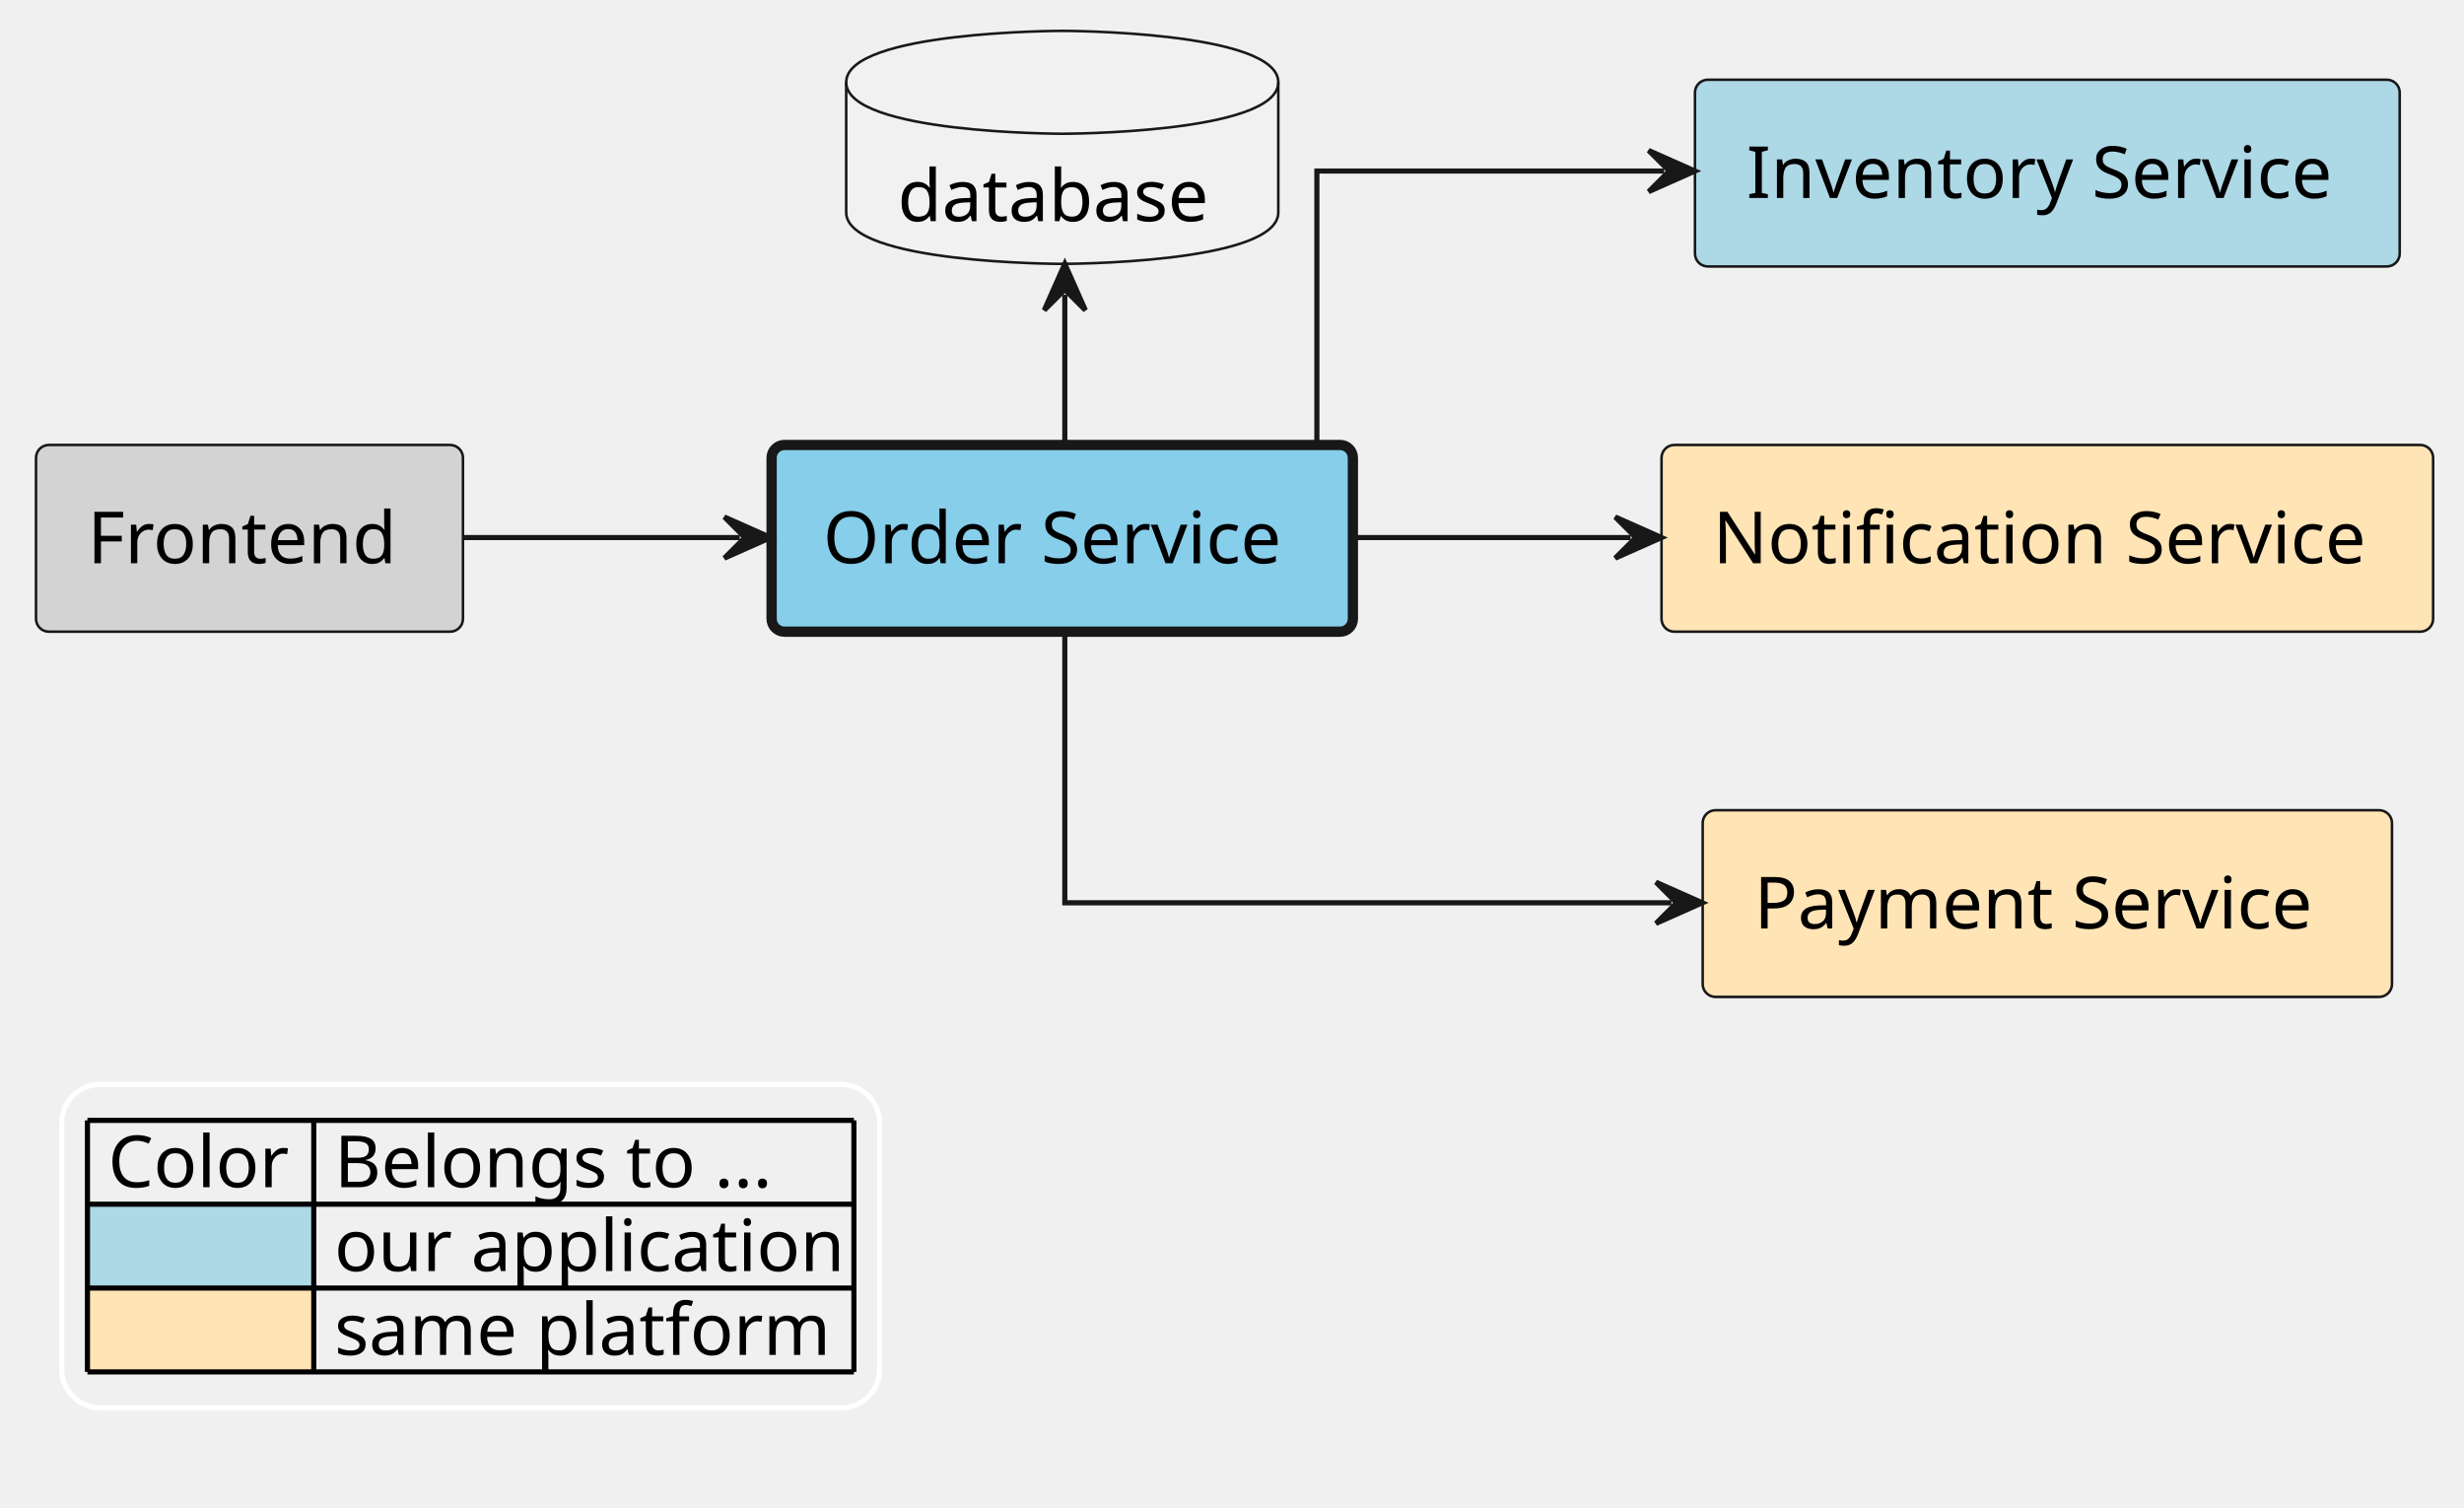
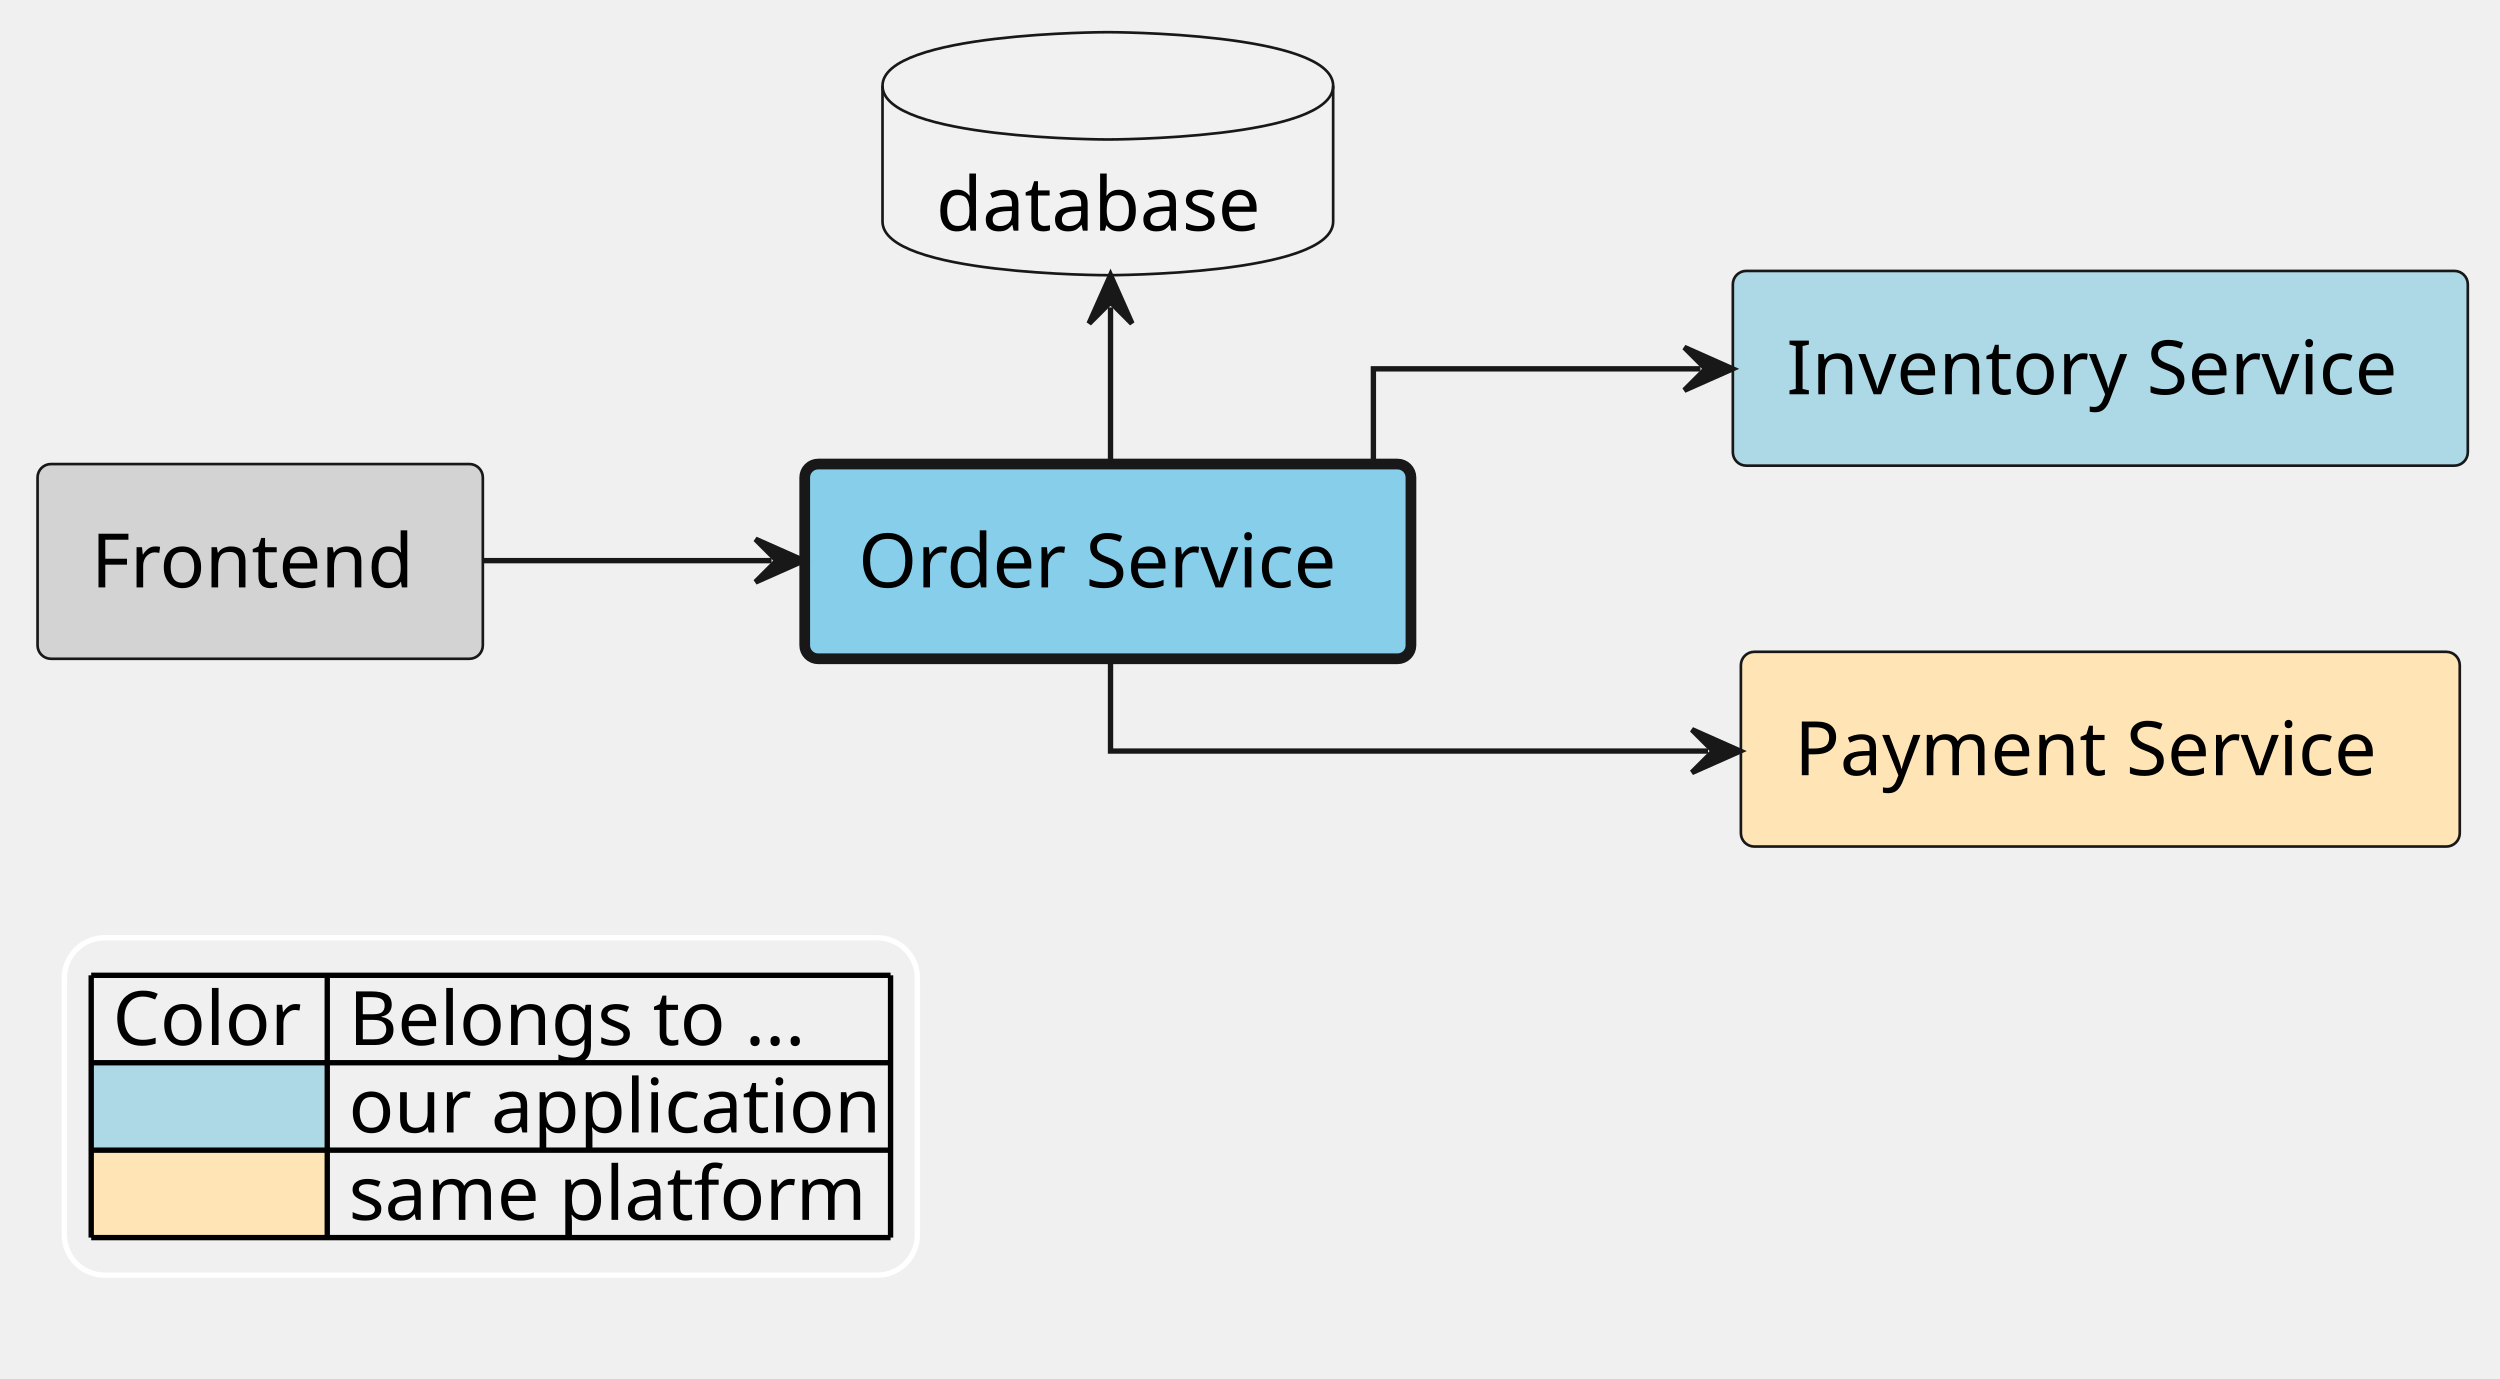
- <svg xmlns="http://www.w3.org/2000/svg" contentStyleType="text/css" height="293px" preserveAspectRatio="none" style="width:479px;height:293px;background:#FFFFFF;" version="1.1" viewBox="0 0 479 293" width="479px" zoomAndPan="magnify">
+ <svg xmlns="http://www.w3.org/2000/svg" contentStyleType="text/css" height="257px" preserveAspectRatio="none" style="width:466px;height:257px;background:#FFFFFF;" version="1.1" viewBox="0 0 466 257" width="466px" zoomAndPan="magnify">
  <defs />
  <g>
    <g id="elem_platform__application__frontend">
      <rect fill="#D3D3D3" height="36.297" rx="2.5" ry="2.5" style="stroke:#181818;stroke-width:0.5;" width="83" x="7" y="86.5" />
      <text fill="#000000" font-family="sans-serif" font-size="14" lengthAdjust="spacing" textLength="63" x="17" y="109.495">Frontend</text>
    </g>
    <g id="elem_platform__application__order_service">
      <rect fill="#87CEEB" height="36.297" rx="2.5" ry="2.5" style="stroke:#181818;stroke-width:2.0;" width="113" x="150" y="86.5" />
      <text fill="#000000" font-family="sans-serif" font-size="14" lengthAdjust="spacing" textLength="93" x="160" y="109.495">Order Service</text>
    </g>
    <g id="elem_platform__application__order_database">
      <path d="M164.5,16 C164.5,6 206.5,6 206.5,6 C206.5,6 248.5,6 248.5,16 L248.5,41.297 C248.5,51.297 206.5,51.297 206.5,51.297 C206.5,51.297 164.5,51.297 164.5,41.297 L164.5,16 " fill="#F1F1F1" style="stroke:#181818;stroke-width:0.5;" />
      <path d="M164.5,16 C164.5,26 206.5,26 206.5,26 C206.5,26 248.5,26 248.5,16 " fill="none" style="stroke:#181818;stroke-width:0.5;" />
      <text fill="#000000" font-family="sans-serif" font-size="14" lengthAdjust="spacing" textLength="64" x="174.5" y="42.995">database</text>
    </g>
    <g id="elem_platform__application__inventory_service">
-       <rect fill="#ADD8E6" height="36.297" rx="2.5" ry="2.5" style="stroke:#181818;stroke-width:0.5;" width="137" x="329.5" y="15.5" />
-       <text fill="#000000" font-family="sans-serif" font-size="14" lengthAdjust="spacing" textLength="117" x="339.5" y="38.495">Inventory Service</text>
-     </g>
-     <g id="elem_platform__notification_service">
-       <rect fill="#FFE4B5" height="36.297" rx="2.5" ry="2.5" style="stroke:#181818;stroke-width:0.5;" width="150" x="323" y="86.5" />
-       <text fill="#000000" font-family="sans-serif" font-size="14" lengthAdjust="spacing" textLength="130" x="333" y="109.495">Notification Service</text>
+       <rect fill="#ADD8E6" height="36.297" rx="2.5" ry="2.5" style="stroke:#181818;stroke-width:0.5;" width="137" x="323" y="50.5" />
+       <text fill="#000000" font-family="sans-serif" font-size="14" lengthAdjust="spacing" textLength="117" x="333" y="73.495">Inventory Service</text>
    </g>
    <g id="elem_platform__payment_service">
-       <rect fill="#FFE4B5" height="36.297" rx="2.5" ry="2.5" style="stroke:#181818;stroke-width:0.5;" width="134" x="331" y="157.5" />
-       <text fill="#000000" font-family="sans-serif" font-size="14" lengthAdjust="spacing" textLength="114" x="341" y="180.495">Payment Service</text>
+       <rect fill="#FFE4B5" height="36.297" rx="2.5" ry="2.5" style="stroke:#181818;stroke-width:0.5;" width="134" x="324.5" y="121.5" />
+       <text fill="#000000" font-family="sans-serif" font-size="14" lengthAdjust="spacing" textLength="114" x="334.5" y="144.495">Payment Service</text>
    </g>
    <g id="link_platform__application__frontend_platform__application__order_service">
      <path d="M90.01,104.5 C108.3,104.5 124.07,104.5 143.82,104.5 " fill="none" id="platform__application__frontend-to-platform__application__order_service" style="stroke:#181818;stroke-width:1.0;" />
      <polygon fill="#181818" points="149.82,104.5,140.82,100.5,144.82,104.5,140.82,108.5,149.82,104.5" style="stroke:#181818;stroke-width:1.0;" />
    </g>
    <g id="link_platform__application__order_database_platform__application__order_service">
      <path d="M207,57.3 C207,68.5 207,75.8 207,86.3 " fill="none" id="platform__application__order_database-backto-platform__application__order_service" style="stroke:#181818;stroke-width:1.0;" />
      <polygon fill="#181818" points="207,51.3,203,60.3,207,56.3,211,60.3,207,51.3" style="stroke:#181818;stroke-width:1.0;" />
    </g>
-     <g id="link_platform__application__order_service_platform__notification_service">
-       <path d="M263.18,104.5 C281.93,104.5 297.09,104.5 317,104.5 " fill="none" id="platform__application__order_service-to-platform__notification_service" style="stroke:#181818;stroke-width:1.0;" />
-       <polygon fill="#181818" points="323,104.5,314,100.5,318,104.5,314,108.5,323,104.5" style="stroke:#181818;stroke-width:1.0;" />
-     </g>
    <g id="link_platform__application__order_service_platform__application__inventory_service">
-       <path d="M256,86.15 C256,65.04 256,33.25 256,33.25 C256,33.25 287.18,33.25 323.5,33.25 " fill="none" id="platform__application__order_service-to-platform__application__inventory_service" style="stroke:#181818;stroke-width:1.0;" />
-       <polygon fill="#181818" points="329.5,33.25,320.5,29.25,324.5,33.25,320.5,37.25,329.5,33.25" style="stroke:#181818;stroke-width:1.0;" />
+       <path d="M256,86.21 C256,77.41 256,68.75 256,68.75 C256,68.75 283.35,68.75 316.96,68.75 " fill="none" id="platform__application__order_service-to-platform__application__inventory_service" style="stroke:#181818;stroke-width:1.0;" />
+       <polygon fill="#181818" points="322.96,68.75,313.96,64.75,317.96,68.75,313.96,72.75,322.96,68.75" style="stroke:#181818;stroke-width:1.0;" />
    </g>
    <g id="link_platform__application__order_service_platform__payment_service">
-       <path d="M207,122.78 C207,143.82 207,175.5 207,175.5 C207,175.5 269.89,175.5 324.93,175.5 " fill="none" id="platform__application__order_service-to-platform__payment_service" style="stroke:#181818;stroke-width:1.0;" />
-       <polygon fill="#181818" points="330.93,175.5,321.93,171.5,325.93,175.5,321.93,179.5,330.93,175.5" style="stroke:#181818;stroke-width:1.0;" />
+       <path d="M207,122.67 C207,131.4 207,140 207,140 C207,140 265.62,140 318.37,140 " fill="none" id="platform__application__order_service-to-platform__payment_service" style="stroke:#181818;stroke-width:1.0;" />
+       <polygon fill="#181818" points="324.37,140,315.37,136,319.37,140,315.37,144,324.37,140" style="stroke:#181818;stroke-width:1.0;" />
    </g>
-     <rect fill="none" height="62.891" id="_legend" rx="7.5" ry="7.5" style="stroke:#FFFFFF;stroke-width:1.0;" width="159" x="12" y="210.797" />
-     <text fill="#000000" font-family="sans-serif" font-size="14" lengthAdjust="spacing" textLength="36" x="21" y="230.792">Color</text>
-     <text fill="#000000" font-family="sans-serif" font-size="14" lengthAdjust="spacing" textLength="91" x="65" y="230.792">Belongs to ...</text>
-     <rect fill="#ADD8E6" height="16.297" style="stroke:none;stroke-width:1.0;" width="44" x="17" y="234.094" />
-     <text fill="#000000" font-family="sans-serif" font-size="14" lengthAdjust="spacing" textLength="4" x="17" y="247.089"> </text>
-     <text fill="#000000" font-family="sans-serif" font-size="14" lengthAdjust="spacing" textLength="101" x="65" y="247.089">our application</text>
-     <rect fill="#FFE4B5" height="16.297" style="stroke:none;stroke-width:1.0;" width="44" x="17" y="250.391" />
-     <text fill="#000000" font-family="sans-serif" font-size="14" lengthAdjust="spacing" textLength="4" x="17" y="263.386"> </text>
-     <text fill="#000000" font-family="sans-serif" font-size="14" lengthAdjust="spacing" textLength="98" x="65" y="263.386">same platform</text>
-     <line style="stroke:#000000;stroke-width:1.0;" x1="17" x2="166" y1="217.797" y2="217.797" />
-     <line style="stroke:#000000;stroke-width:1.0;" x1="17" x2="166" y1="234.094" y2="234.094" />
-     <line style="stroke:#000000;stroke-width:1.0;" x1="17" x2="166" y1="250.391" y2="250.391" />
-     <line style="stroke:#000000;stroke-width:1.0;" x1="17" x2="166" y1="266.688" y2="266.688" />
-     <line style="stroke:#000000;stroke-width:1.0;" x1="17" x2="17" y1="217.797" y2="266.688" />
-     <line style="stroke:#000000;stroke-width:1.0;" x1="61" x2="61" y1="217.797" y2="266.688" />
-     <line style="stroke:#000000;stroke-width:1.0;" x1="166" x2="166" y1="217.797" y2="266.688" />
+     <rect fill="none" height="62.891" id="_legend" rx="7.5" ry="7.5" style="stroke:#FFFFFF;stroke-width:1.0;" width="159" x="12" y="174.797" />
+     <text fill="#000000" font-family="sans-serif" font-size="14" lengthAdjust="spacing" textLength="36" x="21" y="194.792">Color</text>
+     <text fill="#000000" font-family="sans-serif" font-size="14" lengthAdjust="spacing" textLength="91" x="65" y="194.792">Belongs to ...</text>
+     <rect fill="#ADD8E6" height="16.297" style="stroke:none;stroke-width:1.0;" width="44" x="17" y="198.094" />
+     <text fill="#000000" font-family="sans-serif" font-size="14" lengthAdjust="spacing" textLength="4" x="17" y="211.089"> </text>
+     <text fill="#000000" font-family="sans-serif" font-size="14" lengthAdjust="spacing" textLength="101" x="65" y="211.089">our application</text>
+     <rect fill="#FFE4B5" height="16.297" style="stroke:none;stroke-width:1.0;" width="44" x="17" y="214.391" />
+     <text fill="#000000" font-family="sans-serif" font-size="14" lengthAdjust="spacing" textLength="4" x="17" y="227.386"> </text>
+     <text fill="#000000" font-family="sans-serif" font-size="14" lengthAdjust="spacing" textLength="98" x="65" y="227.386">same platform</text>
+     <line style="stroke:#000000;stroke-width:1.0;" x1="17" x2="166" y1="181.797" y2="181.797" />
+     <line style="stroke:#000000;stroke-width:1.0;" x1="17" x2="166" y1="198.094" y2="198.094" />
+     <line style="stroke:#000000;stroke-width:1.0;" x1="17" x2="166" y1="214.391" y2="214.391" />
+     <line style="stroke:#000000;stroke-width:1.0;" x1="17" x2="166" y1="230.688" y2="230.688" />
+     <line style="stroke:#000000;stroke-width:1.0;" x1="17" x2="17" y1="181.797" y2="230.688" />
+     <line style="stroke:#000000;stroke-width:1.0;" x1="61" x2="61" y1="181.797" y2="230.688" />
+     <line style="stroke:#000000;stroke-width:1.0;" x1="166" x2="166" y1="181.797" y2="230.688" />
  </g>
</svg>
